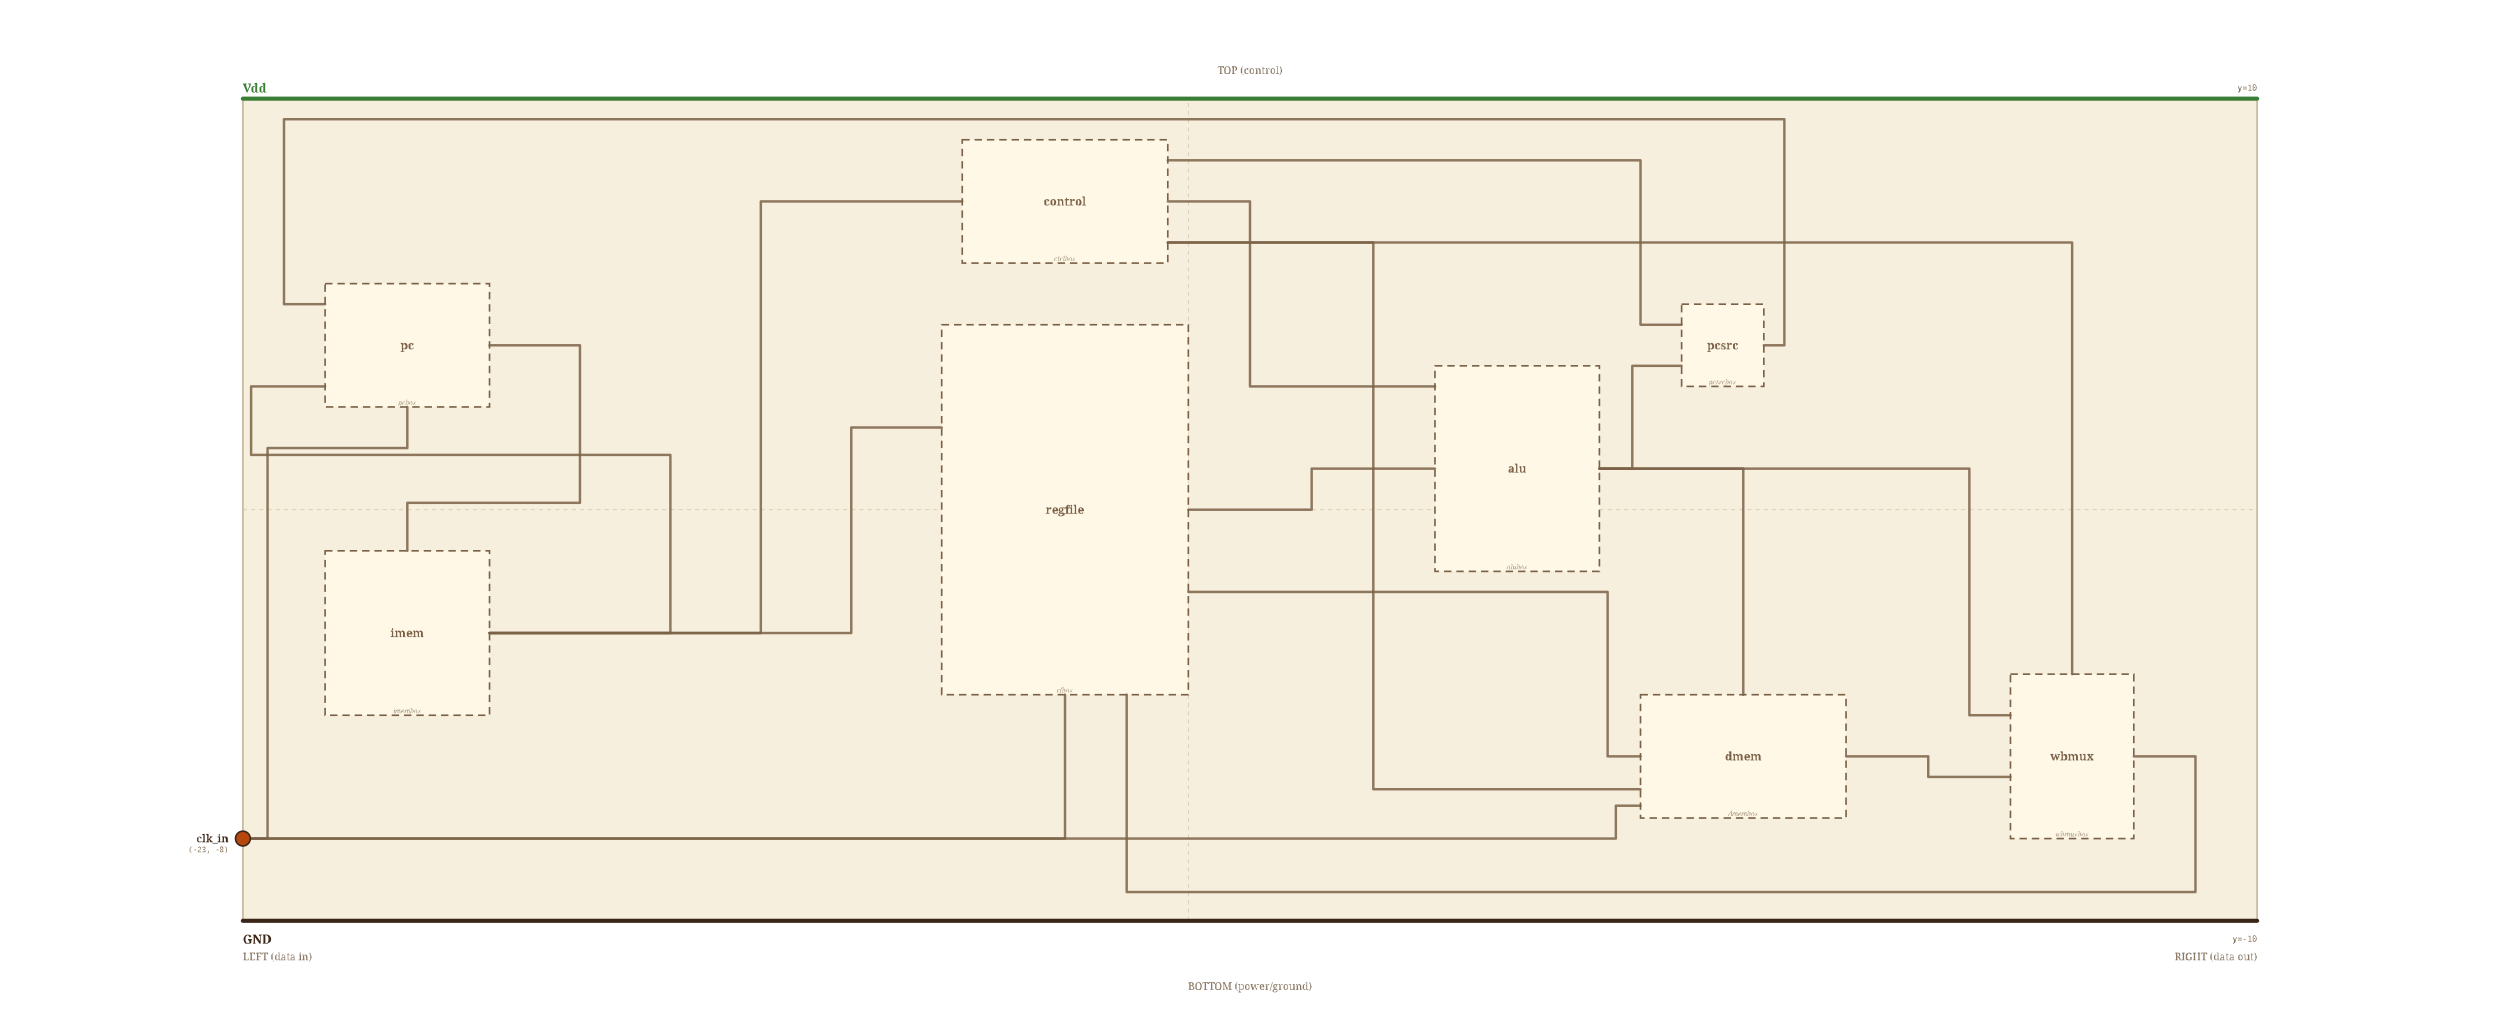
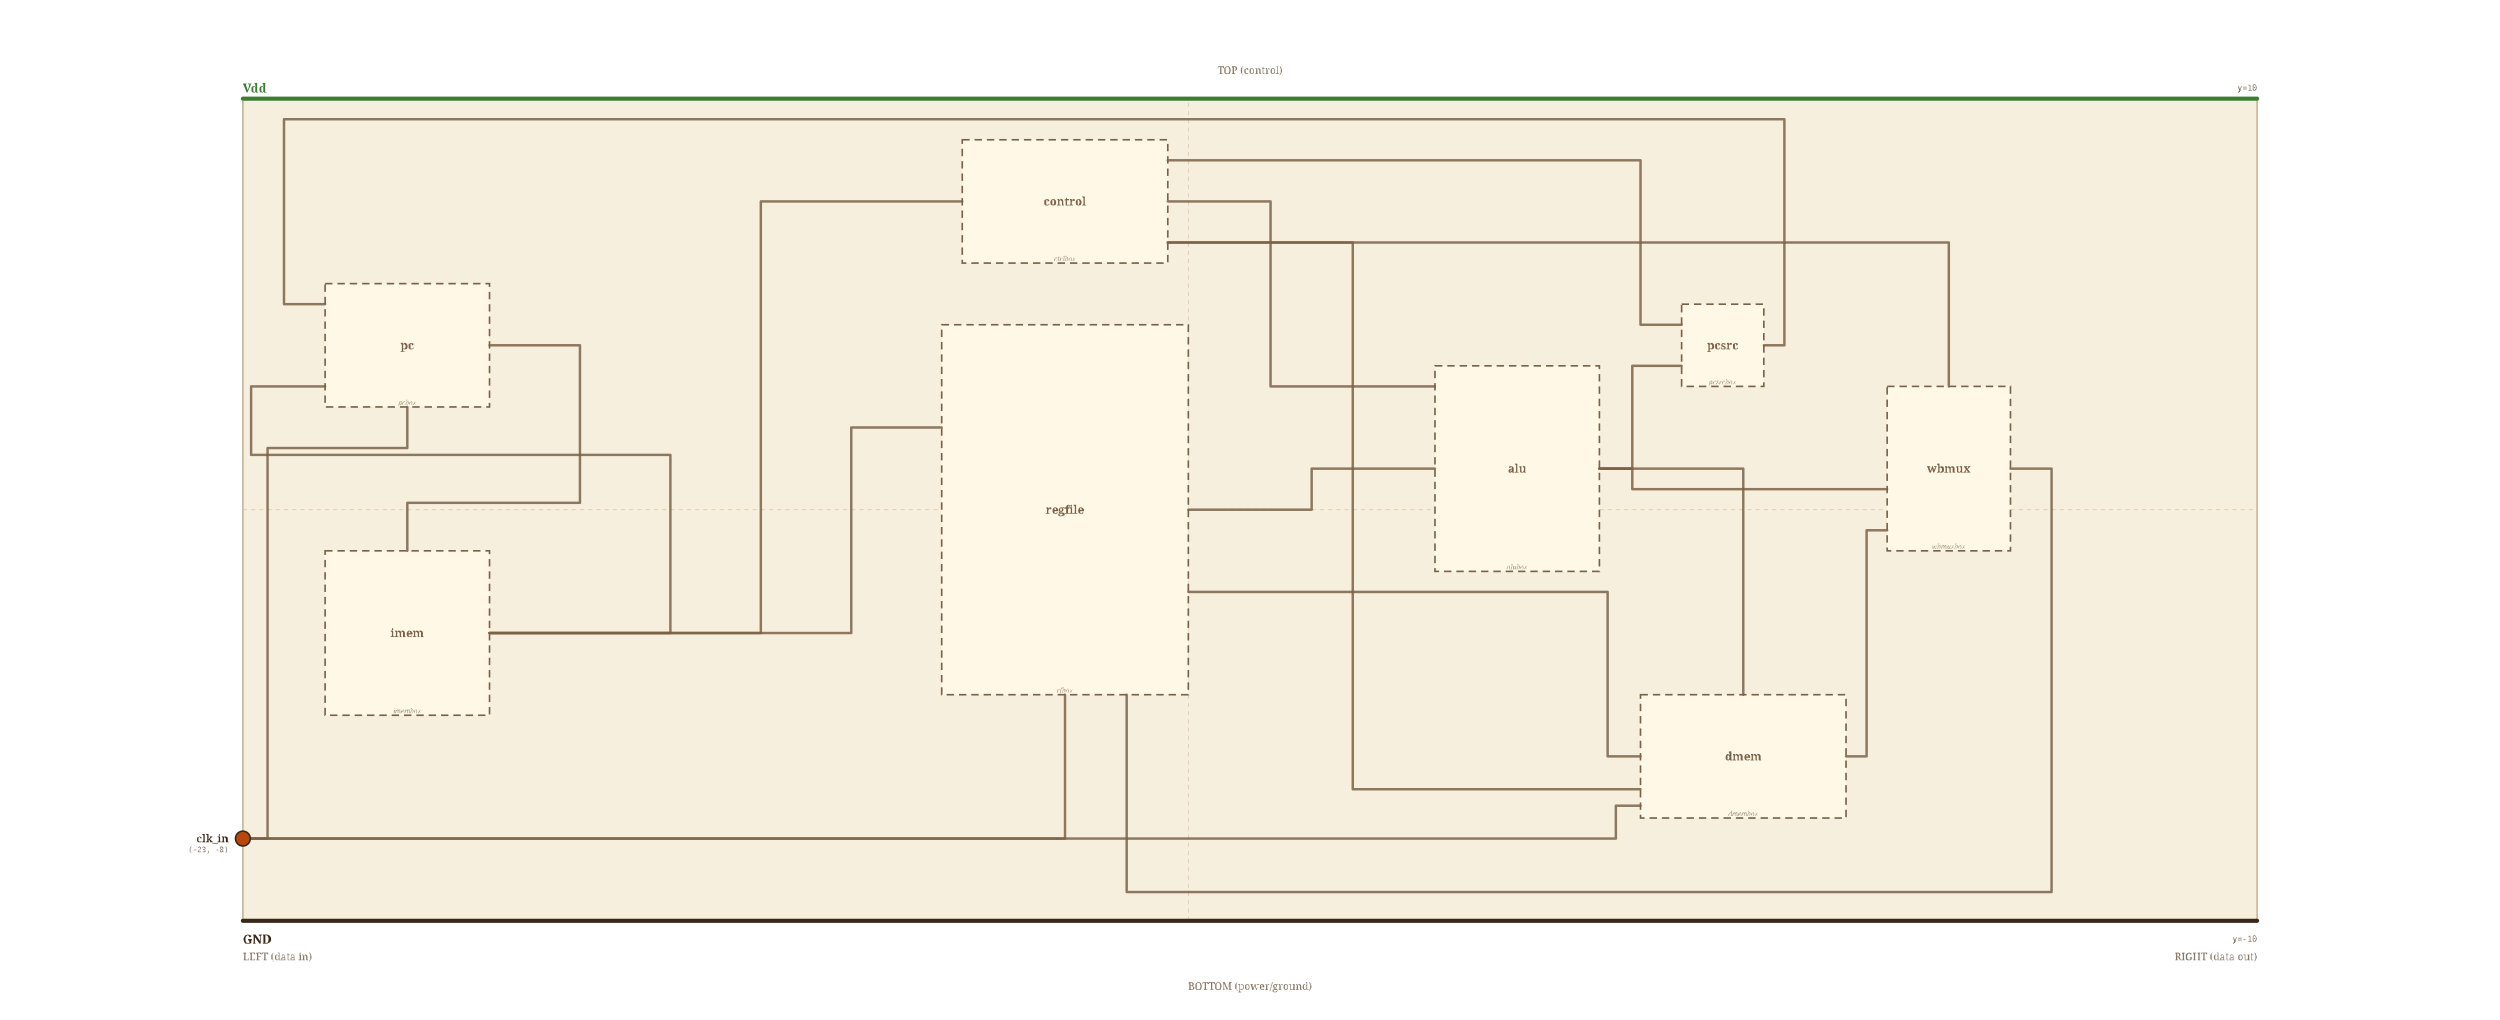
<svg xmlns="http://www.w3.org/2000/svg" viewBox="-28.88 -12.4 60.76 24.8" width="900" height="367">
  <rect x="-23" y="-10" width="49" height="20" fill="#f7efde" stroke="#c5b69a" stroke-width="0.04" />
  <line x1="0" y1="10" x2="0" y2="-10" stroke="#d8c8a8" stroke-width="0.02" stroke-dasharray="0.1,0.1" />
  <line x1="-23" y1="0" x2="26" y2="0" stroke="#d8c8a8" stroke-width="0.02" stroke-dasharray="0.1,0.1" />
  <text x="-23" y="10.96" font-size="0.25" fill="#8a7864" font-family="serif">LEFT (data in)</text>
  <text x="26" y="10.96" font-size="0.25" fill="#8a7864" font-family="serif" text-anchor="end">RIGHT (data out)</text>
  <text x="1.5" y="-10.6" font-size="0.25" fill="#8a7864" font-family="serif" text-anchor="middle">TOP (control)</text>
  <text x="1.5" y="11.68" font-size="0.25" fill="#8a7864" font-family="serif" text-anchor="middle">BOTTOM (power/ground)</text>
  <rect x="-21" y="-5.5" width="4" height="3" fill="#fff8e7" stroke="#7a6147" stroke-width="0.04" stroke-dasharray="0.18,0.12" />
  <text x="-19" y="-4" text-anchor="middle" dominant-baseline="middle" font-size="0.28" fill="#7a6147" font-family="serif" font-weight="bold">pc</text>
  <text x="-19" y="-2.55" text-anchor="middle" dominant-baseline="alphabetic" font-size="0.16" fill="#a89880" font-family="serif" font-style="italic">pcbox</text>
  <rect x="-21" y="1" width="4" height="4" fill="#fff8e7" stroke="#7a6147" stroke-width="0.04" stroke-dasharray="0.18,0.12" />
  <text x="-19" y="3" text-anchor="middle" dominant-baseline="middle" font-size="0.28" fill="#7a6147" font-family="serif" font-weight="bold">imem</text>
  <text x="-19" y="4.95" text-anchor="middle" dominant-baseline="alphabetic" font-size="0.16" fill="#a89880" font-family="serif" font-style="italic">imembox</text>
  <rect x="-5.5" y="-9" width="5" height="3" fill="#fff8e7" stroke="#7a6147" stroke-width="0.04" stroke-dasharray="0.18,0.12" />
  <text x="-3" y="-7.5" text-anchor="middle" dominant-baseline="middle" font-size="0.28" fill="#7a6147" font-family="serif" font-weight="bold">control</text>
  <text x="-3" y="-6.05" text-anchor="middle" dominant-baseline="alphabetic" font-size="0.16" fill="#a89880" font-family="serif" font-style="italic">ctrlbox</text>
  <rect x="-6" y="-4.5" width="6" height="9" fill="#fff8e7" stroke="#7a6147" stroke-width="0.04" stroke-dasharray="0.18,0.12" />
  <text x="-3" y="0" text-anchor="middle" dominant-baseline="middle" font-size="0.28" fill="#7a6147" font-family="serif" font-weight="bold">regfile</text>
  <text x="-3" y="4.45" text-anchor="middle" dominant-baseline="alphabetic" font-size="0.16" fill="#a89880" font-family="serif" font-style="italic">rfbox</text>
  <rect x="6" y="-3.5" width="4" height="5" fill="#fff8e7" stroke="#7a6147" stroke-width="0.04" stroke-dasharray="0.18,0.12" />
  <text x="8" y="-1" text-anchor="middle" dominant-baseline="middle" font-size="0.28" fill="#7a6147" font-family="serif" font-weight="bold">alu</text>
  <text x="8" y="1.45" text-anchor="middle" dominant-baseline="alphabetic" font-size="0.16" fill="#a89880" font-family="serif" font-style="italic">alubox</text>
  <rect x="12" y="-5" width="2" height="2" fill="#fff8e7" stroke="#7a6147" stroke-width="0.04" stroke-dasharray="0.18,0.12" />
  <text x="13" y="-4" text-anchor="middle" dominant-baseline="middle" font-size="0.28" fill="#7a6147" font-family="serif" font-weight="bold">pcsrc</text>
  <text x="13" y="-3.05" text-anchor="middle" dominant-baseline="alphabetic" font-size="0.16" fill="#a89880" font-family="serif" font-style="italic">pcsrcbox</text>
  <rect x="11" y="4.5" width="5" height="3" fill="#fff8e7" stroke="#7a6147" stroke-width="0.04" stroke-dasharray="0.18,0.12" />
  <text x="13.5" y="6" text-anchor="middle" dominant-baseline="middle" font-size="0.28" fill="#7a6147" font-family="serif" font-weight="bold">dmem</text>
  <text x="13.5" y="7.45" text-anchor="middle" dominant-baseline="alphabetic" font-size="0.16" fill="#a89880" font-family="serif" font-style="italic">dmembox</text>
-   <rect x="20" y="4" width="3" height="4" fill="#fff8e7" stroke="#7a6147" stroke-width="0.04" stroke-dasharray="0.18,0.12" />
-   <text x="21.5" y="6" text-anchor="middle" dominant-baseline="middle" font-size="0.28" fill="#7a6147" font-family="serif" font-weight="bold">wbmux</text>
-   <text x="21.5" y="7.95" text-anchor="middle" dominant-baseline="alphabetic" font-size="0.16" fill="#a89880" font-family="serif" font-style="italic">wbmuxbox</text>
+   <rect x="17" y="-3" width="3" height="4" fill="#fff8e7" stroke="#7a6147" stroke-width="0.04" stroke-dasharray="0.18,0.12" />
+   <text x="18.5" y="-1" text-anchor="middle" dominant-baseline="middle" font-size="0.28" fill="#7a6147" font-family="serif" font-weight="bold">wbmux</text>
+   <text x="18.5" y="0.95" text-anchor="middle" dominant-baseline="alphabetic" font-size="0.16" fill="#a89880" font-family="serif" font-style="italic">wbmuxbox</text>
  <polyline points="-23.000,8.000 -22.400,8.000 -22.400,-1.500 -19.000,-1.500 -19.000,-2.500" fill="none" stroke="#7a6147" stroke-width="0.06" stroke-linejoin="round" stroke-linecap="round" opacity="0.85" />
  <polyline points="-23.000,8.000 -3.000,8.000 -3.000,4.500" fill="none" stroke="#7a6147" stroke-width="0.06" stroke-linejoin="round" stroke-linecap="round" opacity="0.85" />
  <polyline points="-23.000,8.000 10.400,8.000 10.400,7.200 11.000,7.200" fill="none" stroke="#7a6147" stroke-width="0.06" stroke-linejoin="round" stroke-linecap="round" opacity="0.85" />
  <polyline points="-17.000,-4.000 -14.800,-4.000 -14.800,-0.167 -19.000,-0.167 -19.000,1.000" fill="none" stroke="#7a6147" stroke-width="0.06" stroke-linejoin="round" stroke-linecap="round" opacity="0.85" />
  <polyline points="-17.000,3.000 -8.200,3.000 -8.200,-2.000 -6.000,-2.000" fill="none" stroke="#7a6147" stroke-width="0.06" stroke-linejoin="round" stroke-linecap="round" opacity="0.85" />
  <polyline points="-17.000,3.000 -10.400,3.000 -10.400,-7.500 -5.500,-7.500" fill="none" stroke="#7a6147" stroke-width="0.06" stroke-linejoin="round" stroke-linecap="round" opacity="0.85" />
  <polyline points="-17.000,3.000 -12.600,3.000 -12.600,-1.333 -22.800,-1.333 -22.800,-3.000 -21.000,-3.000" fill="none" stroke="#7a6147" stroke-width="0.06" stroke-linejoin="round" stroke-linecap="round" opacity="0.85" />
-   <polyline points="-0.500,-7.500 1.500,-7.500 1.500,-3.000 6.000,-3.000" fill="none" stroke="#7a6147" stroke-width="0.06" stroke-linejoin="round" stroke-linecap="round" opacity="0.85" />
+   <polyline points="-0.500,-7.500 2.000,-7.500 2.000,-3.000 6.000,-3.000" fill="none" stroke="#7a6147" stroke-width="0.06" stroke-linejoin="round" stroke-linecap="round" opacity="0.85" />
  <polyline points="-0.500,-8.500 11.000,-8.500 11.000,-4.500 12.000,-4.500" fill="none" stroke="#7a6147" stroke-width="0.06" stroke-linejoin="round" stroke-linecap="round" opacity="0.85" />
-   <polyline points="-0.500,-6.500 21.500,-6.500 21.500,4.000" fill="none" stroke="#7a6147" stroke-width="0.06" stroke-linejoin="round" stroke-linecap="round" opacity="0.85" />
-   <polyline points="-0.500,-6.500 4.500,-6.500 4.500,6.800 11.000,6.800" fill="none" stroke="#7a6147" stroke-width="0.06" stroke-linejoin="round" stroke-linecap="round" opacity="0.85" />
+   <polyline points="-0.500,-6.500 18.500,-6.500 18.500,-3.000" fill="none" stroke="#7a6147" stroke-width="0.06" stroke-linejoin="round" stroke-linecap="round" opacity="0.85" />
+   <polyline points="-0.500,-6.500 4.000,-6.500 4.000,6.800 11.000,6.800" fill="none" stroke="#7a6147" stroke-width="0.06" stroke-linejoin="round" stroke-linecap="round" opacity="0.85" />
  <polyline points="0.000,0.000 3.000,0.000 3.000,-1.000 6.000,-1.000" fill="none" stroke="#7a6147" stroke-width="0.06" stroke-linejoin="round" stroke-linecap="round" opacity="0.85" />
  <polyline points="0.000,2.000 10.200,2.000 10.200,6.000 11.000,6.000" fill="none" stroke="#7a6147" stroke-width="0.06" stroke-linejoin="round" stroke-linecap="round" opacity="0.85" />
  <polyline points="10.000,-1.000 10.800,-1.000 10.800,-3.500 12.000,-3.500" fill="none" stroke="#7a6147" stroke-width="0.06" stroke-linejoin="round" stroke-linecap="round" opacity="0.85" />
  <polyline points="10.000,-1.000 13.500,-1.000 13.500,4.500" fill="none" stroke="#7a6147" stroke-width="0.06" stroke-linejoin="round" stroke-linecap="round" opacity="0.85" />
-   <polyline points="10.000,-1.000 19.000,-1.000 19.000,5.000 20.000,5.000" fill="none" stroke="#7a6147" stroke-width="0.06" stroke-linejoin="round" stroke-linecap="round" opacity="0.85" />
+   <polyline points="10.000,-1.000 10.800,-1.000 10.800,-0.500 17.000,-0.500" fill="none" stroke="#7a6147" stroke-width="0.06" stroke-linejoin="round" stroke-linecap="round" opacity="0.85" />
  <polyline points="14.000,-4.000 14.500,-4.000 14.500,-9.500 -22.000,-9.500 -22.000,-5.000 -21.000,-5.000" fill="none" stroke="#7a6147" stroke-width="0.06" stroke-linejoin="round" stroke-linecap="round" opacity="0.85" />
-   <polyline points="16.000,6.000 18.000,6.000 18.000,6.500 20.000,6.500" fill="none" stroke="#7a6147" stroke-width="0.06" stroke-linejoin="round" stroke-linecap="round" opacity="0.85" />
-   <polyline points="23.000,6.000 24.500,6.000 24.500,9.300 -1.500,9.300 -1.500,4.500" fill="none" stroke="#7a6147" stroke-width="0.06" stroke-linejoin="round" stroke-linecap="round" opacity="0.85" />
+   <polyline points="16.000,6.000 16.500,6.000 16.500,0.500 17.000,0.500" fill="none" stroke="#7a6147" stroke-width="0.06" stroke-linejoin="round" stroke-linecap="round" opacity="0.85" />
+   <polyline points="20.000,-1.000 21.000,-1.000 21.000,9.300 -1.500,9.300 -1.500,4.500" fill="none" stroke="#7a6147" stroke-width="0.06" stroke-linejoin="round" stroke-linecap="round" opacity="0.85" />
  <circle cx="-23" cy="8" r="0.18" fill="#b8470d" stroke="#3b2718" stroke-width="0.04" />
  <text x="-23.35" y="8" text-anchor="end" dominant-baseline="middle" font-size="0.26" fill="#3b2718" font-family="serif" font-weight="600">clk_in</text>
  <text x="-23.35" y="8.28" text-anchor="end" dominant-baseline="middle" font-size="0.18" fill="#7a6147" font-family="monospace">(-23, -8)</text>
  <line x1="-23" y1="-10" x2="26" y2="-10" stroke="#3a7d34" stroke-width="0.10" stroke-linecap="round" />
  <text x="-23" y="-10.25" text-anchor="start" dominant-baseline="middle" font-size="0.30" fill="#3a7d34" font-family="serif" font-weight="700">Vdd</text>
  <text x="26" y="-10.25" text-anchor="end" dominant-baseline="middle" font-size="0.20" fill="#7a6147" font-family="monospace">y=10</text>
  <line x1="-23" y1="10" x2="26" y2="10" stroke="#3b2718" stroke-width="0.10" stroke-linecap="round" />
  <text x="-23" y="10.45" text-anchor="start" dominant-baseline="middle" font-size="0.30" fill="#3b2718" font-family="serif" font-weight="700">GND</text>
  <text x="26" y="10.45" text-anchor="end" dominant-baseline="middle" font-size="0.20" fill="#7a6147" font-family="monospace">y=-10</text>
</svg>
